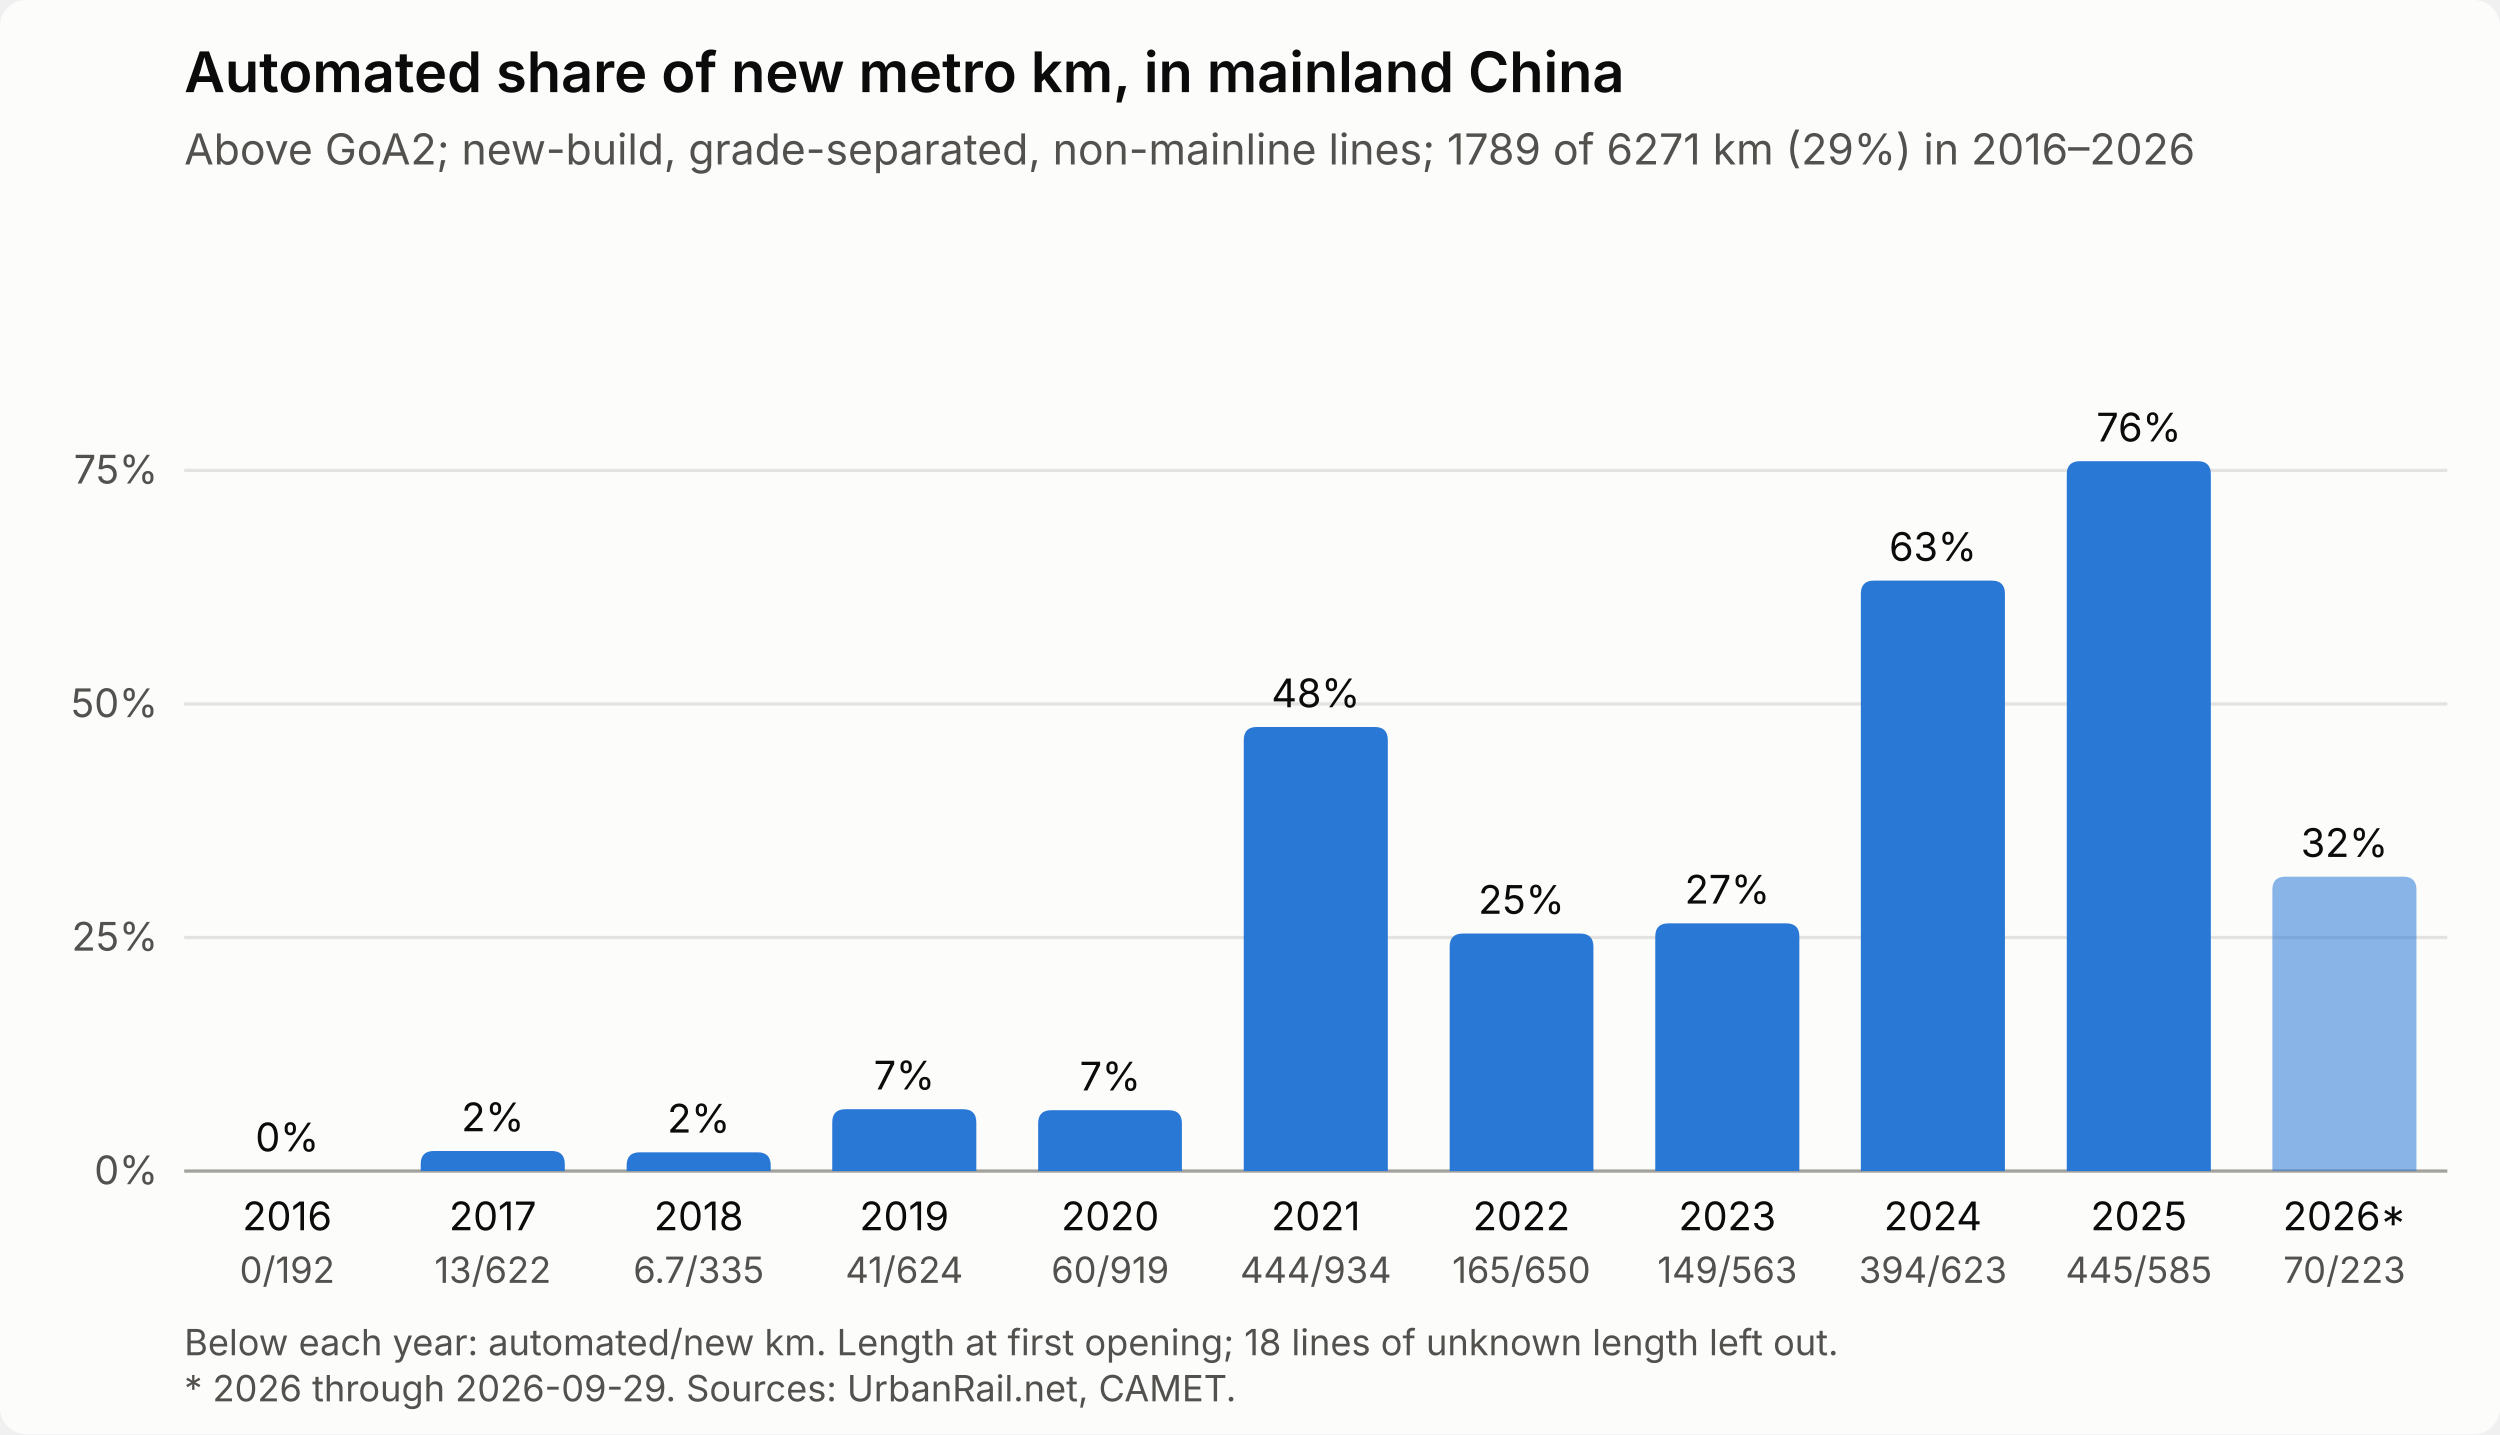
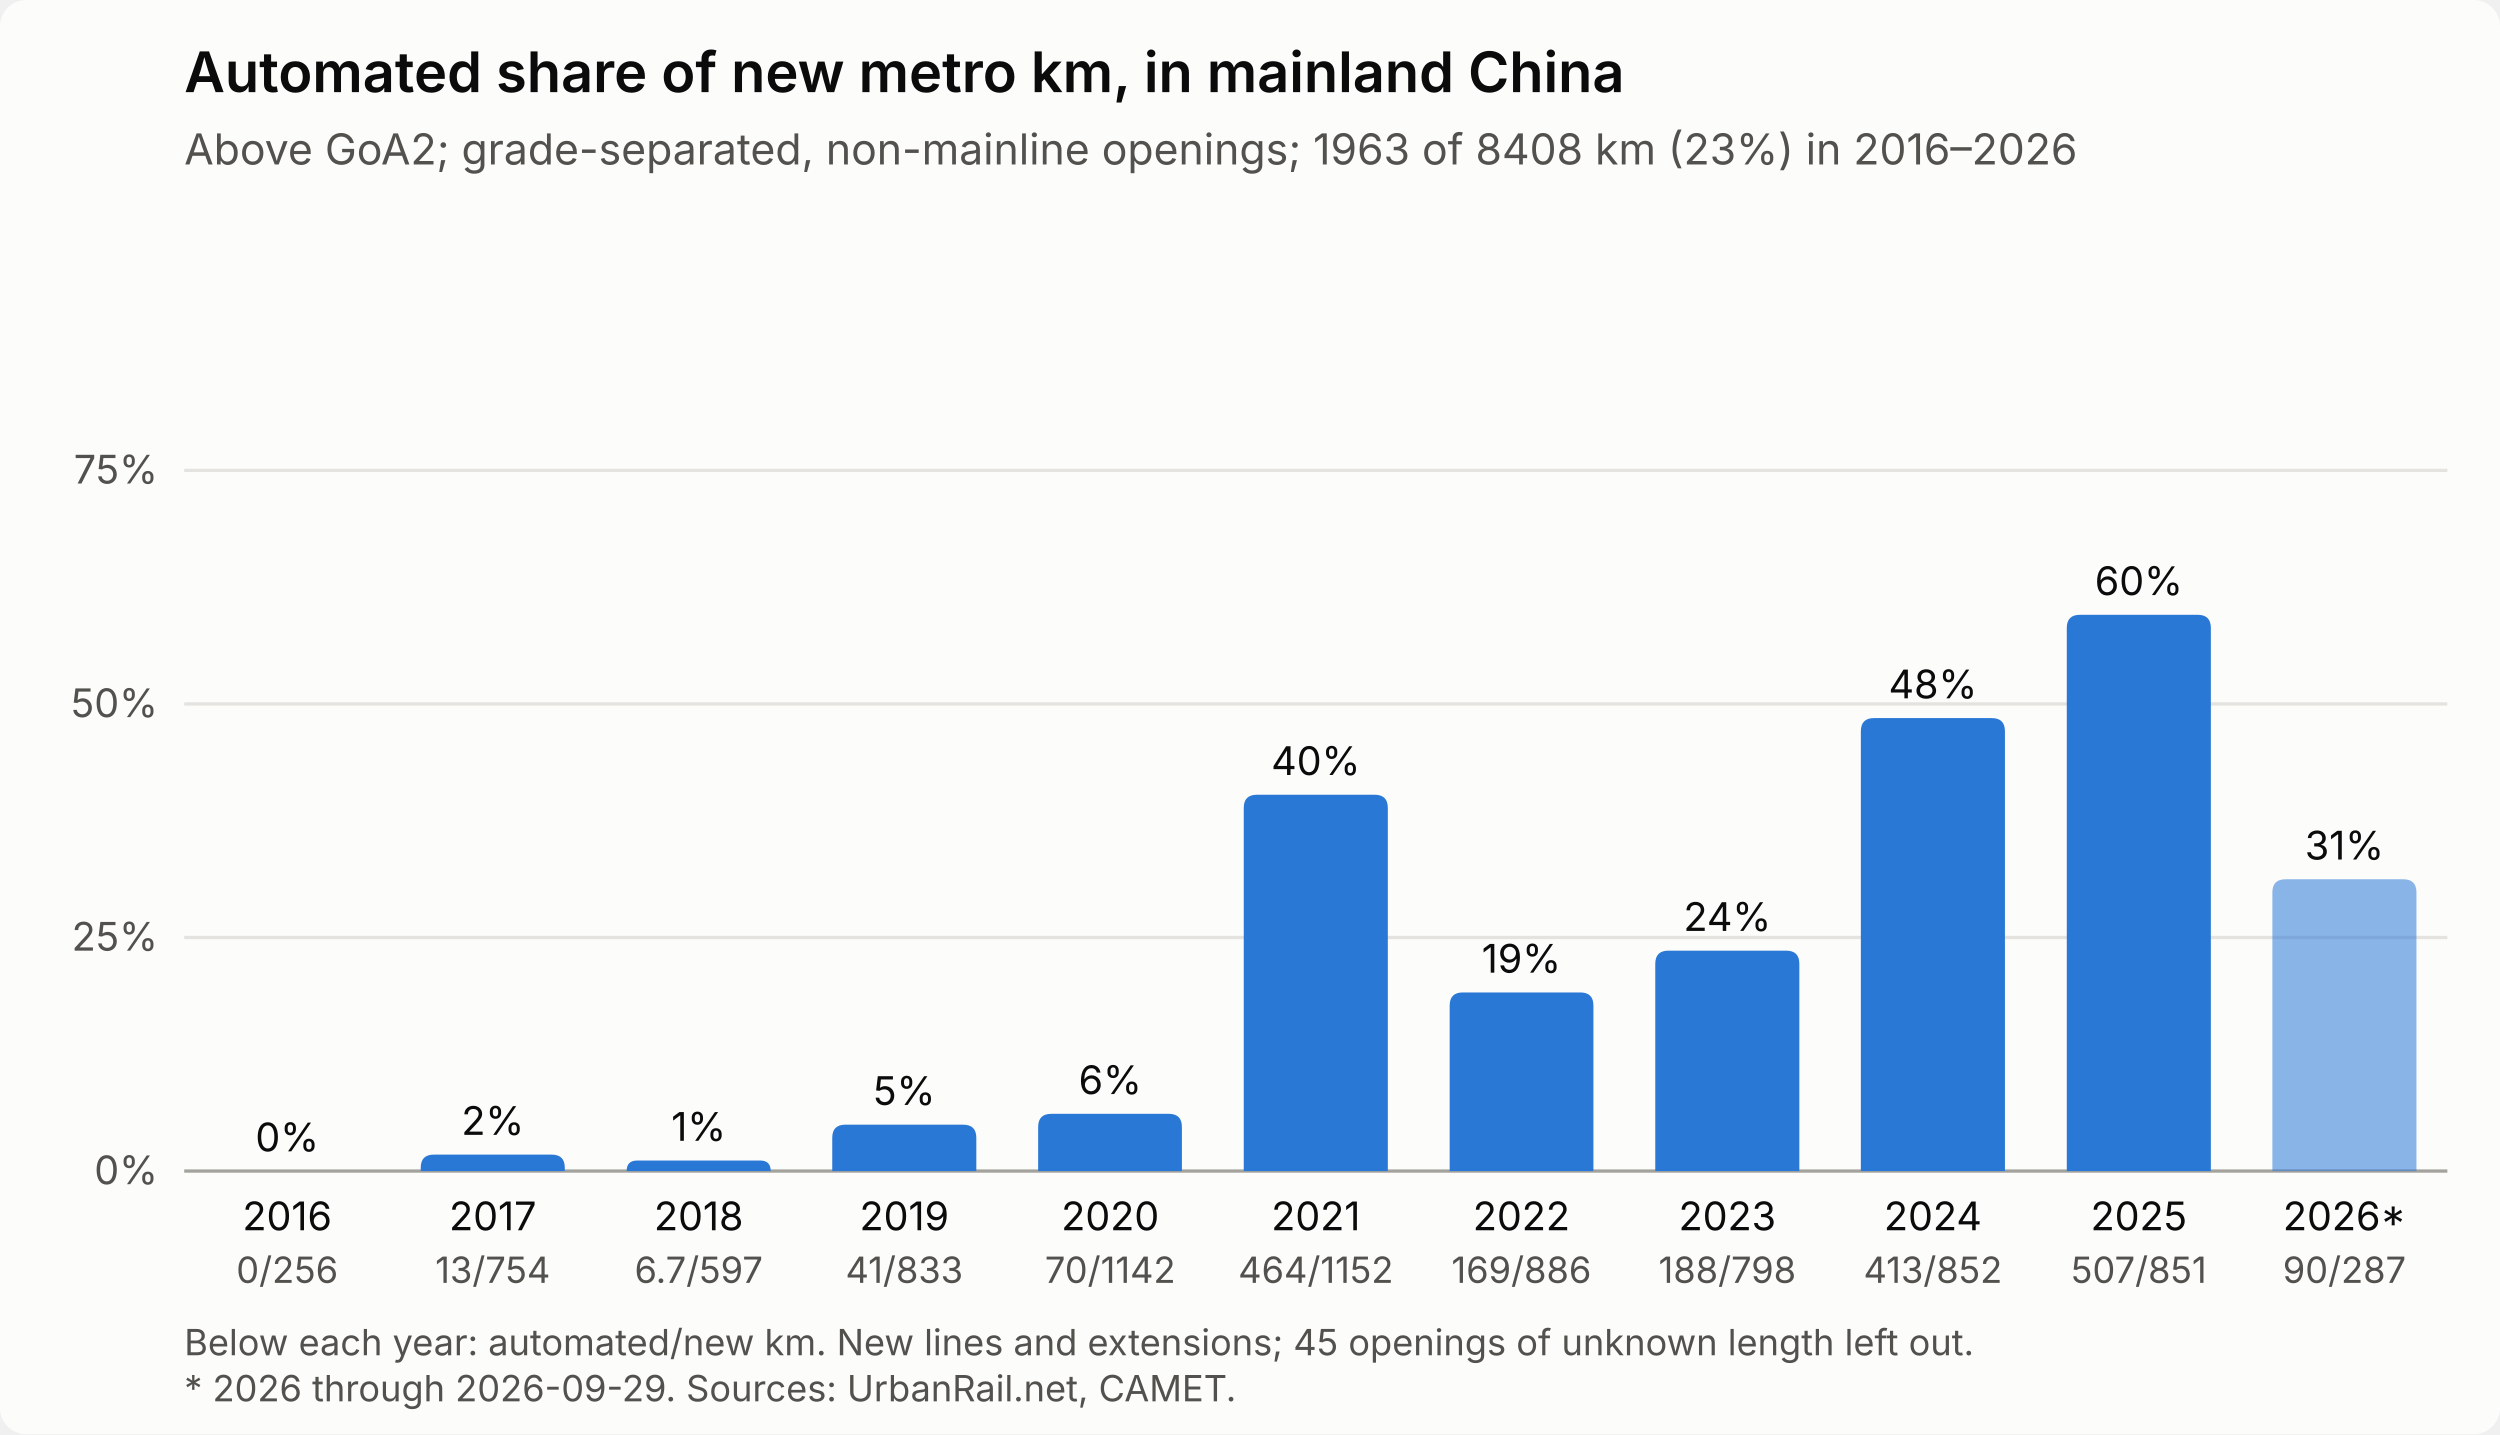
<svg xmlns="http://www.w3.org/2000/svg" viewBox="0 0 760 436" width="760" height="436" role="img" aria-labelledby="t d" font-family="system-ui, -apple-system, Segoe UI, sans-serif">
  <style>
.bg{fill:#fcfcfb}.bar{fill:#2a78d6}.bar.partial{fill-opacity:.55}
.grid{stroke:#e4e3df;stroke-width:1}.axis{stroke:#a3a29c;stroke-width:1}
.t1{fill:#0b0b0b}.t2{fill:#52514e}
@media (prefers-color-scheme: dark){
.bg{fill:#1a1a19}.bar{fill:#3987e5}.grid{stroke:#2e2e2c}.axis{stroke:#5d5c57}
.t1{fill:#ffffff}.t2{fill:#c3c2b7}}
</style>
  <rect class="bg" width="760" height="436" rx="8" />
  <text class="t1" x="56" y="28" font-size="17" font-weight="600">Automated share of new metro km, in mainland China</text>
-   <text class="t2" x="56" y="50" font-size="13">Above GoA2; new-build, grade-separated, non-mainline lines; 1789 of 6271 km (29%) in 2016–2026</text>
+   <text class="t2" x="56" y="50" font-size="13">Above GoA2; grade-separated, non-mainline openings; 1963 of 8408 km (23%) in 2016–2026</text>
  <line class="axis" x1="56" x2="744" y1="356.0" y2="356.0" />
  <text class="t2" x="48" y="360.0" font-size="12" text-anchor="end">0%</text>
  <line class="grid" x1="56" x2="744" y1="285.0" y2="285.0" />
  <text class="t2" x="48" y="289.0" font-size="12" text-anchor="end">25%</text>
  <line class="grid" x1="56" x2="744" y1="214.0" y2="214.0" />
  <text class="t2" x="48" y="218.0" font-size="12" text-anchor="end">50%</text>
  <line class="grid" x1="56" x2="744" y1="143.0" y2="143.0" />
  <text class="t2" x="48" y="147.0" font-size="12" text-anchor="end">75%</text>
  <g>
    <rect x="56.0" y="72" width="62.5" height="284" fill="transparent" />
    <path class="bar" d="M65.4,356.0 V356.0 Q65.4,356.0 65.4,356.0 H109.2 Q109.2,356.0 109.2,356.0 V356.0 Z" />
    <text class="t1" x="87.3" y="350.0" font-size="12" text-anchor="middle">0%</text>
  </g>
  <text class="t1" x="87.3" y="374.0" font-size="12" text-anchor="middle">2016</text>
-   <text class="t2" x="87.3" y="390.0" font-size="11" text-anchor="middle">0/192</text>
+   <text class="t2" x="87.3" y="390.0" font-size="11" text-anchor="middle">0/256</text>
  <g>
    <rect x="118.5" y="72" width="62.5" height="284" fill="transparent" />
-     <path class="bar" d="M127.9,356.0 V353.9 Q127.9,349.9 131.9,349.9 H167.7 Q171.7,349.9 171.7,353.9 V356.0 Z" />
-     <text class="t1" x="149.8" y="343.9" font-size="12" text-anchor="middle">2%</text>
+     <path class="bar" d="M127.9,356.0 V355.0 Q127.9,351.0 131.9,351.0 H167.7 Q171.7,351.0 171.7,355.0 V356.0 Z" />
+     <text class="t1" x="149.8" y="345.0" font-size="12" text-anchor="middle">2%</text>
  </g>
  <text class="t1" x="149.8" y="374.0" font-size="12" text-anchor="middle">2017</text>
-   <text class="t2" x="149.8" y="390.0" font-size="11" text-anchor="middle">13/622</text>
+   <text class="t2" x="149.8" y="390.0" font-size="11" text-anchor="middle">13/754</text>
  <g>
    <rect x="181.1" y="72" width="62.5" height="284" fill="transparent" />
-     <path class="bar" d="M190.5,356.0 V354.3 Q190.5,350.3 194.5,350.3 H230.3 Q234.3,350.3 234.3,354.3 V356.0 Z" />
-     <text class="t1" x="212.4" y="344.3" font-size="12" text-anchor="middle">2%</text>
+     <path class="bar" d="M190.5,356.0 V356.0 Q190.5,352.8 193.7,352.8 H231.1 Q234.3,352.8 234.3,356.0 V356.0 Z" />
+     <text class="t1" x="212.4" y="346.8" font-size="12" text-anchor="middle">1%</text>
  </g>
  <text class="t1" x="212.4" y="374.0" font-size="12" text-anchor="middle">2018</text>
-   <text class="t2" x="212.4" y="390.0" font-size="11" text-anchor="middle">6.7/335</text>
+   <text class="t2" x="212.4" y="390.0" font-size="11" text-anchor="middle">6.7/597</text>
  <g>
    <rect x="243.6" y="72" width="62.5" height="284" fill="transparent" />
-     <path class="bar" d="M253.0,356.0 V341.2 Q253.0,337.2 257.0,337.2 H292.8 Q296.8,337.2 296.8,341.2 V356.0 Z" />
-     <text class="t1" x="274.9" y="331.2" font-size="12" text-anchor="middle">7%</text>
+     <path class="bar" d="M253.0,356.0 V345.9 Q253.0,341.9 257.0,341.9 H292.8 Q296.8,341.9 296.8,345.9 V356.0 Z" />
+     <text class="t1" x="274.9" y="335.9" font-size="12" text-anchor="middle">5%</text>
  </g>
  <text class="t1" x="274.9" y="374.0" font-size="12" text-anchor="middle">2019</text>
-   <text class="t2" x="274.9" y="390.0" font-size="11" text-anchor="middle">41/624</text>
+   <text class="t2" x="274.9" y="390.0" font-size="11" text-anchor="middle">41/833</text>
  <g>
    <rect x="306.2" y="72" width="62.5" height="284" fill="transparent" />
-     <path class="bar" d="M315.6,356.0 V341.5 Q315.6,337.5 319.6,337.5 H355.3 Q359.3,337.5 359.3,341.5 V356.0 Z" />
-     <text class="t1" x="337.5" y="331.5" font-size="12" text-anchor="middle">7%</text>
+     <path class="bar" d="M315.6,356.0 V342.6 Q315.6,338.6 319.6,338.6 H355.3 Q359.3,338.6 359.3,342.6 V356.0 Z" />
+     <text class="t1" x="337.5" y="332.6" font-size="12" text-anchor="middle">6%</text>
  </g>
  <text class="t1" x="337.5" y="374.0" font-size="12" text-anchor="middle">2020</text>
-   <text class="t2" x="337.5" y="390.0" font-size="11" text-anchor="middle">60/919</text>
+   <text class="t2" x="337.5" y="390.0" font-size="11" text-anchor="middle">70/1142</text>
  <g>
    <rect x="368.7" y="72" width="62.5" height="284" fill="transparent" />
-     <path class="bar" d="M378.1,356.0 V225.0 Q378.1,221.0 382.1,221.0 H417.9 Q421.9,221.0 421.9,225.0 V356.0 Z" />
-     <text class="t1" x="400.0" y="215.0" font-size="12" text-anchor="middle">48%</text>
+     <path class="bar" d="M378.1,356.0 V245.6 Q378.1,241.6 382.1,241.6 H417.9 Q421.9,241.6 421.9,245.6 V356.0 Z" />
+     <text class="t1" x="400.0" y="235.6" font-size="12" text-anchor="middle">40%</text>
  </g>
  <text class="t1" x="400.0" y="374.0" font-size="12" text-anchor="middle">2021</text>
-   <text class="t2" x="400.0" y="390.0" font-size="11" text-anchor="middle">444/934</text>
+   <text class="t2" x="400.0" y="390.0" font-size="11" text-anchor="middle">464/1152</text>
  <g>
    <rect x="431.3" y="72" width="62.5" height="284" fill="transparent" />
-     <path class="bar" d="M440.7,356.0 V287.8 Q440.7,283.8 444.7,283.8 H480.4 Q484.4,283.8 484.4,287.8 V356.0 Z" />
-     <text class="t1" x="462.5" y="277.8" font-size="12" text-anchor="middle">25%</text>
+     <path class="bar" d="M440.7,356.0 V305.7 Q440.7,301.7 444.7,301.7 H480.4 Q484.4,301.7 484.4,305.7 V356.0 Z" />
+     <text class="t1" x="462.5" y="295.7" font-size="12" text-anchor="middle">19%</text>
  </g>
  <text class="t1" x="462.5" y="374.0" font-size="12" text-anchor="middle">2022</text>
-   <text class="t2" x="462.5" y="390.0" font-size="11" text-anchor="middle">165/650</text>
+   <text class="t2" x="462.5" y="390.0" font-size="11" text-anchor="middle">169/886</text>
  <g>
    <rect x="493.8" y="72" width="62.5" height="284" fill="transparent" />
-     <path class="bar" d="M503.2,356.0 V284.7 Q503.2,280.7 507.2,280.7 H543.0 Q547.0,280.7 547.0,284.7 V356.0 Z" />
-     <text class="t1" x="525.1" y="274.7" font-size="12" text-anchor="middle">27%</text>
+     <path class="bar" d="M503.2,356.0 V293.0 Q503.2,289.0 507.2,289.0 H543.0 Q547.0,289.0 547.0,293.0 V356.0 Z" />
+     <text class="t1" x="525.1" y="283.0" font-size="12" text-anchor="middle">24%</text>
  </g>
  <text class="t1" x="525.1" y="374.0" font-size="12" text-anchor="middle">2023</text>
-   <text class="t2" x="525.1" y="390.0" font-size="11" text-anchor="middle">149/563</text>
+   <text class="t2" x="525.1" y="390.0" font-size="11" text-anchor="middle">188/798</text>
  <g>
    <rect x="556.4" y="72" width="62.5" height="284" fill="transparent" />
-     <path class="bar" d="M565.7,356.0 V180.5 Q565.7,176.5 569.7,176.5 H605.5 Q609.5,176.5 609.5,180.5 V356.0 Z" />
-     <text class="t1" x="587.6" y="170.5" font-size="12" text-anchor="middle">63%</text>
+     <path class="bar" d="M565.7,356.0 V222.3 Q565.7,218.3 569.7,218.3 H605.5 Q609.5,218.3 609.5,222.3 V356.0 Z" />
+     <text class="t1" x="587.6" y="212.3" font-size="12" text-anchor="middle">48%</text>
  </g>
  <text class="t1" x="587.6" y="374.0" font-size="12" text-anchor="middle">2024</text>
-   <text class="t2" x="587.6" y="390.0" font-size="11" text-anchor="middle">394/623</text>
+   <text class="t2" x="587.6" y="390.0" font-size="11" text-anchor="middle">413/852</text>
  <g>
    <rect x="618.9" y="72" width="62.5" height="284" fill="transparent" />
-     <path class="bar" d="M628.3,356.0 V144.2 Q628.3,140.2 632.3,140.2 H668.1 Q672.1,140.2 672.1,144.2 V356.0 Z" />
-     <text class="t1" x="650.2" y="134.2" font-size="12" text-anchor="middle">76%</text>
+     <path class="bar" d="M628.3,356.0 V190.9 Q628.3,186.9 632.3,186.9 H668.1 Q672.1,186.9 672.1,190.9 V356.0 Z" />
+     <text class="t1" x="650.2" y="180.9" font-size="12" text-anchor="middle">60%</text>
  </g>
  <text class="t1" x="650.2" y="374.0" font-size="12" text-anchor="middle">2025</text>
-   <text class="t2" x="650.2" y="390.0" font-size="11" text-anchor="middle">445/585</text>
+   <text class="t2" x="650.2" y="390.0" font-size="11" text-anchor="middle">507/851</text>
  <g>
    <rect x="681.5" y="72" width="62.5" height="284" fill="transparent" />
-     <path class="bar partial" d="M690.8,356.0 V270.5 Q690.8,266.5 694.8,266.5 H730.6 Q734.6,266.5 734.6,270.5 V356.0 Z" />
-     <text class="t1" x="712.7" y="260.5" font-size="12" text-anchor="middle">32%</text>
+     <path class="bar partial" d="M690.8,356.0 V271.3 Q690.8,267.3 694.8,267.3 H730.6 Q734.6,267.3 734.6,271.3 V356.0 Z" />
+     <text class="t1" x="712.7" y="261.3" font-size="12" text-anchor="middle">31%</text>
  </g>
  <text class="t1" x="712.7" y="374.0" font-size="12" text-anchor="middle">2026*</text>
-   <text class="t2" x="712.7" y="390.0" font-size="11" text-anchor="middle">70/223</text>
-   <text class="t2" x="56" y="412" font-size="11">Below each year: automated/new km. Length at first opening; 18 lines of unknown length left out.</text>
+   <text class="t2" x="712.7" y="390.0" font-size="11" text-anchor="middle">90/287</text>
+   <text class="t2" x="56" y="412" font-size="11">Below each year: automated/new km. New lines and extensions; 45 openings of unknown length left out.</text>
  <text class="t2" x="56" y="426" font-size="11">* 2026 through 2026-09-29. Sources: UrbanRail.net, CAMET.</text>
</svg>
